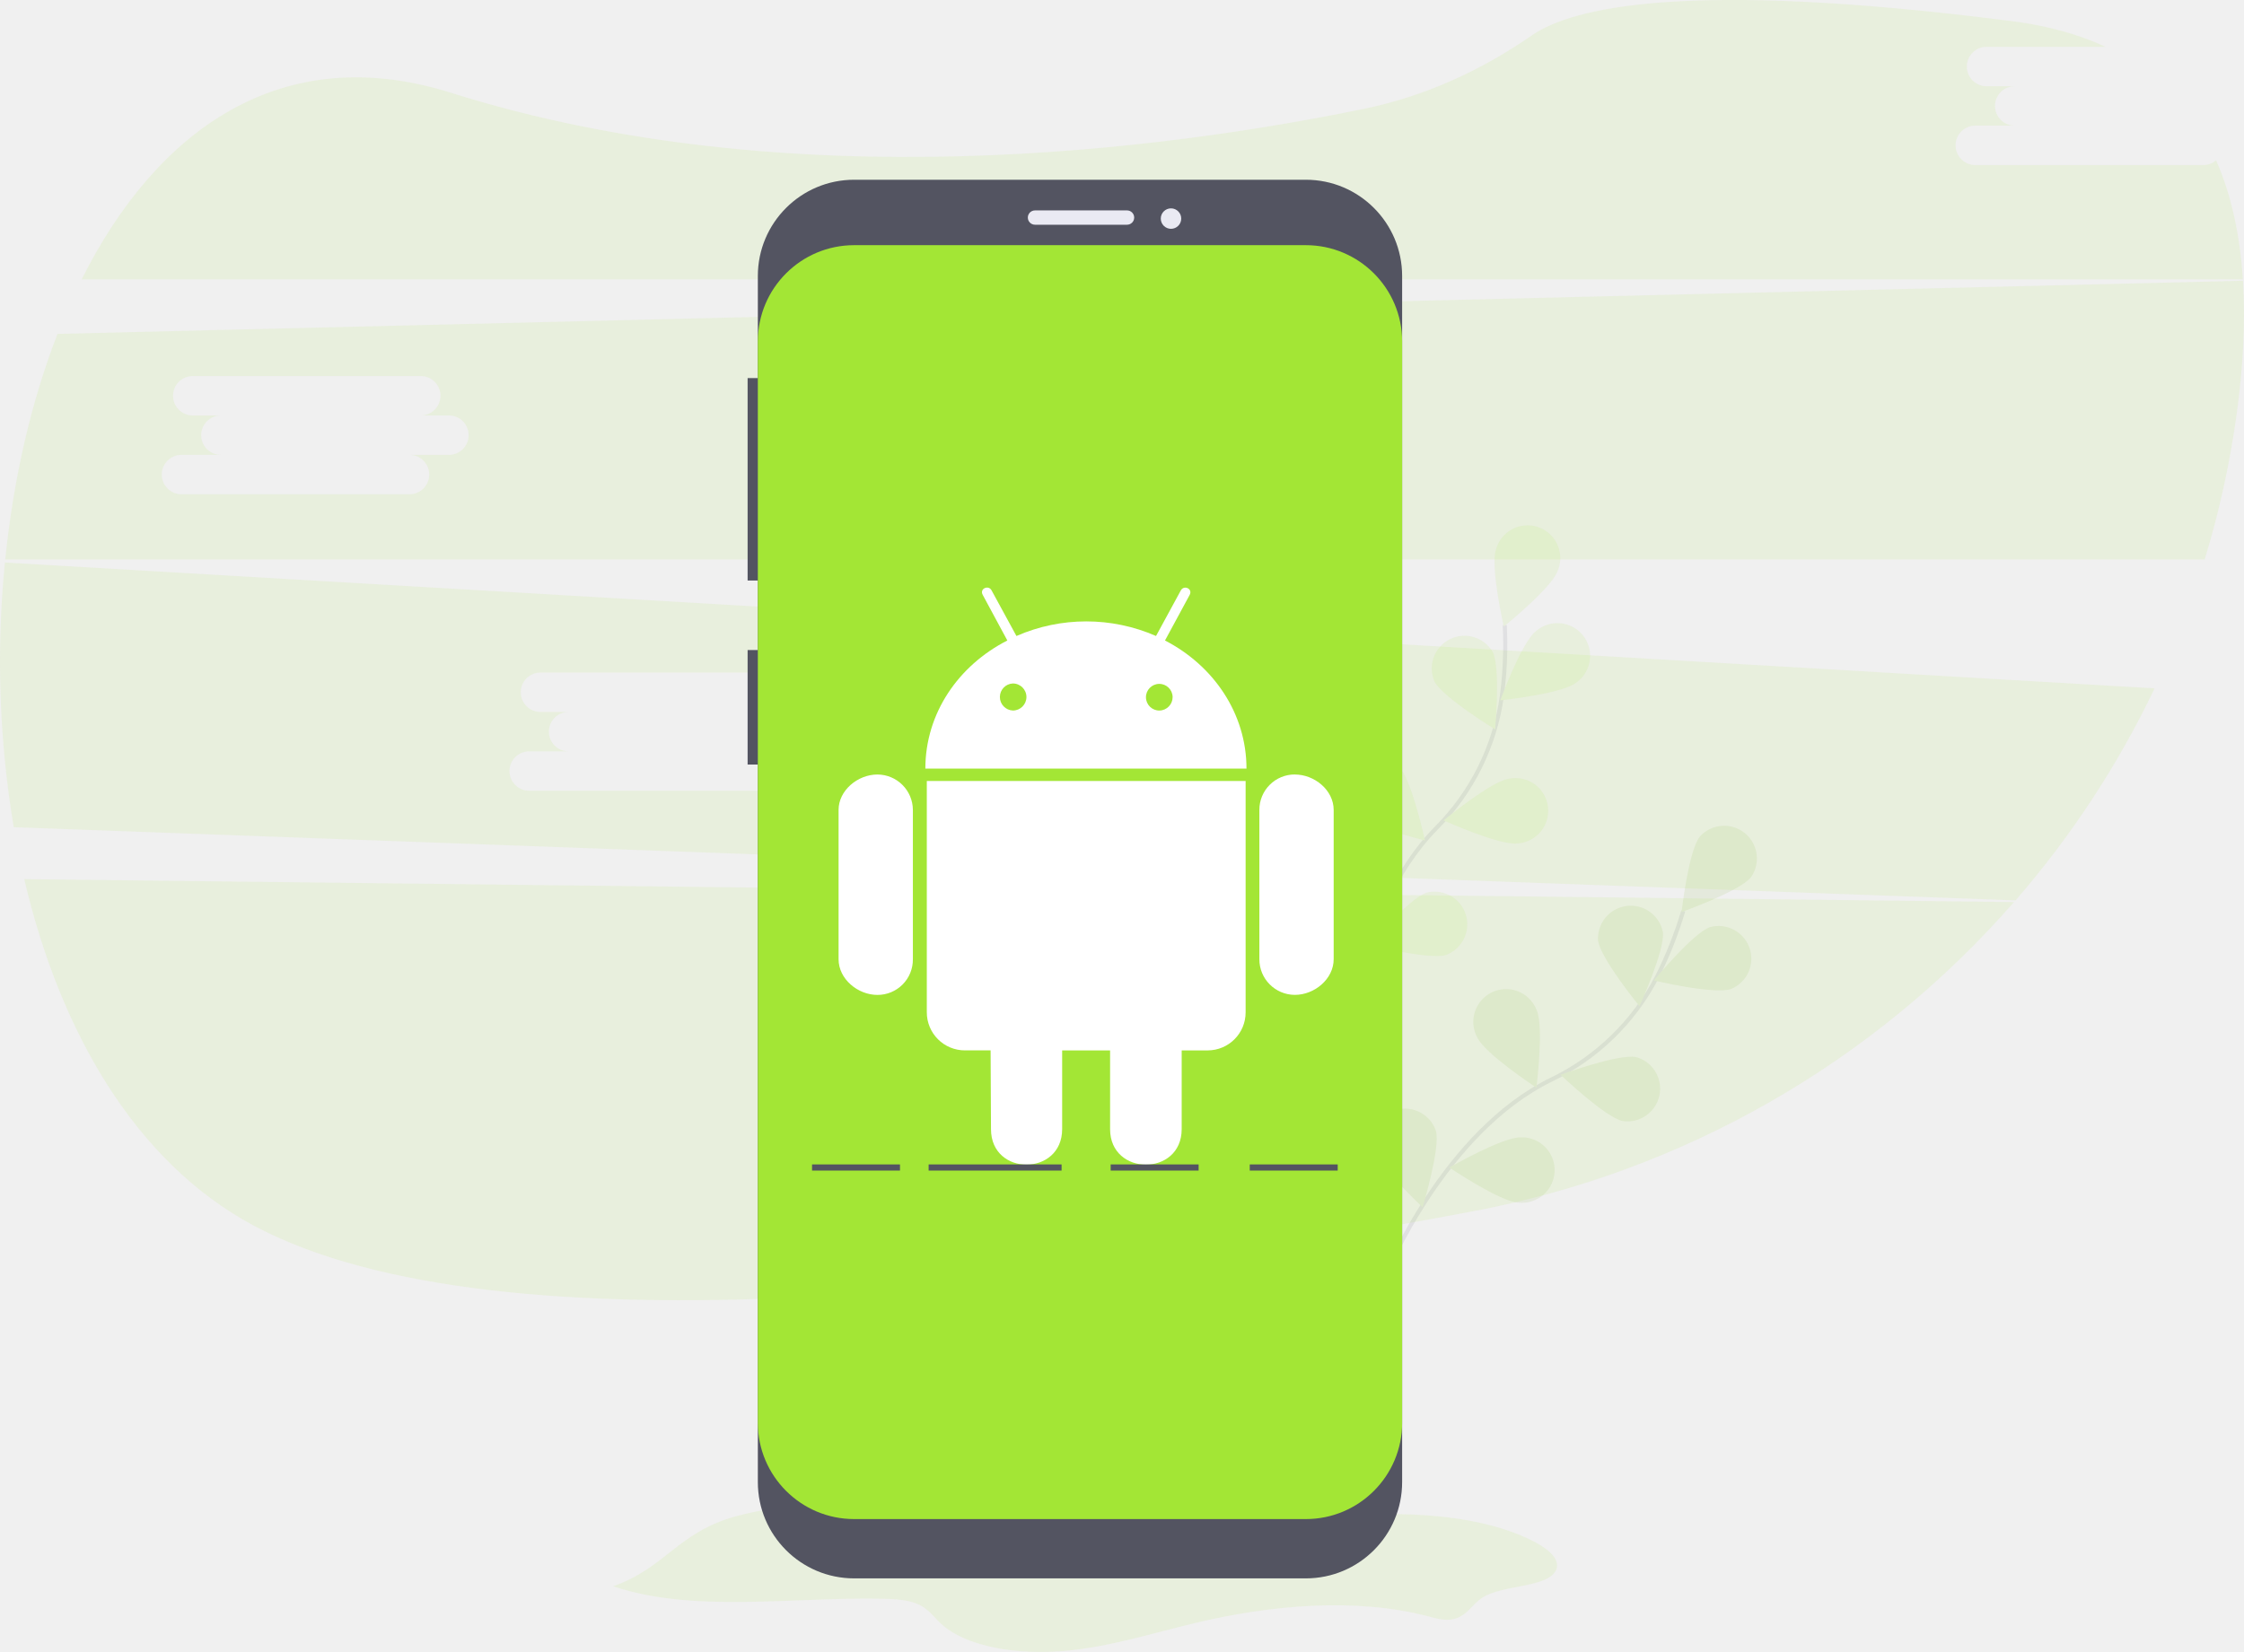
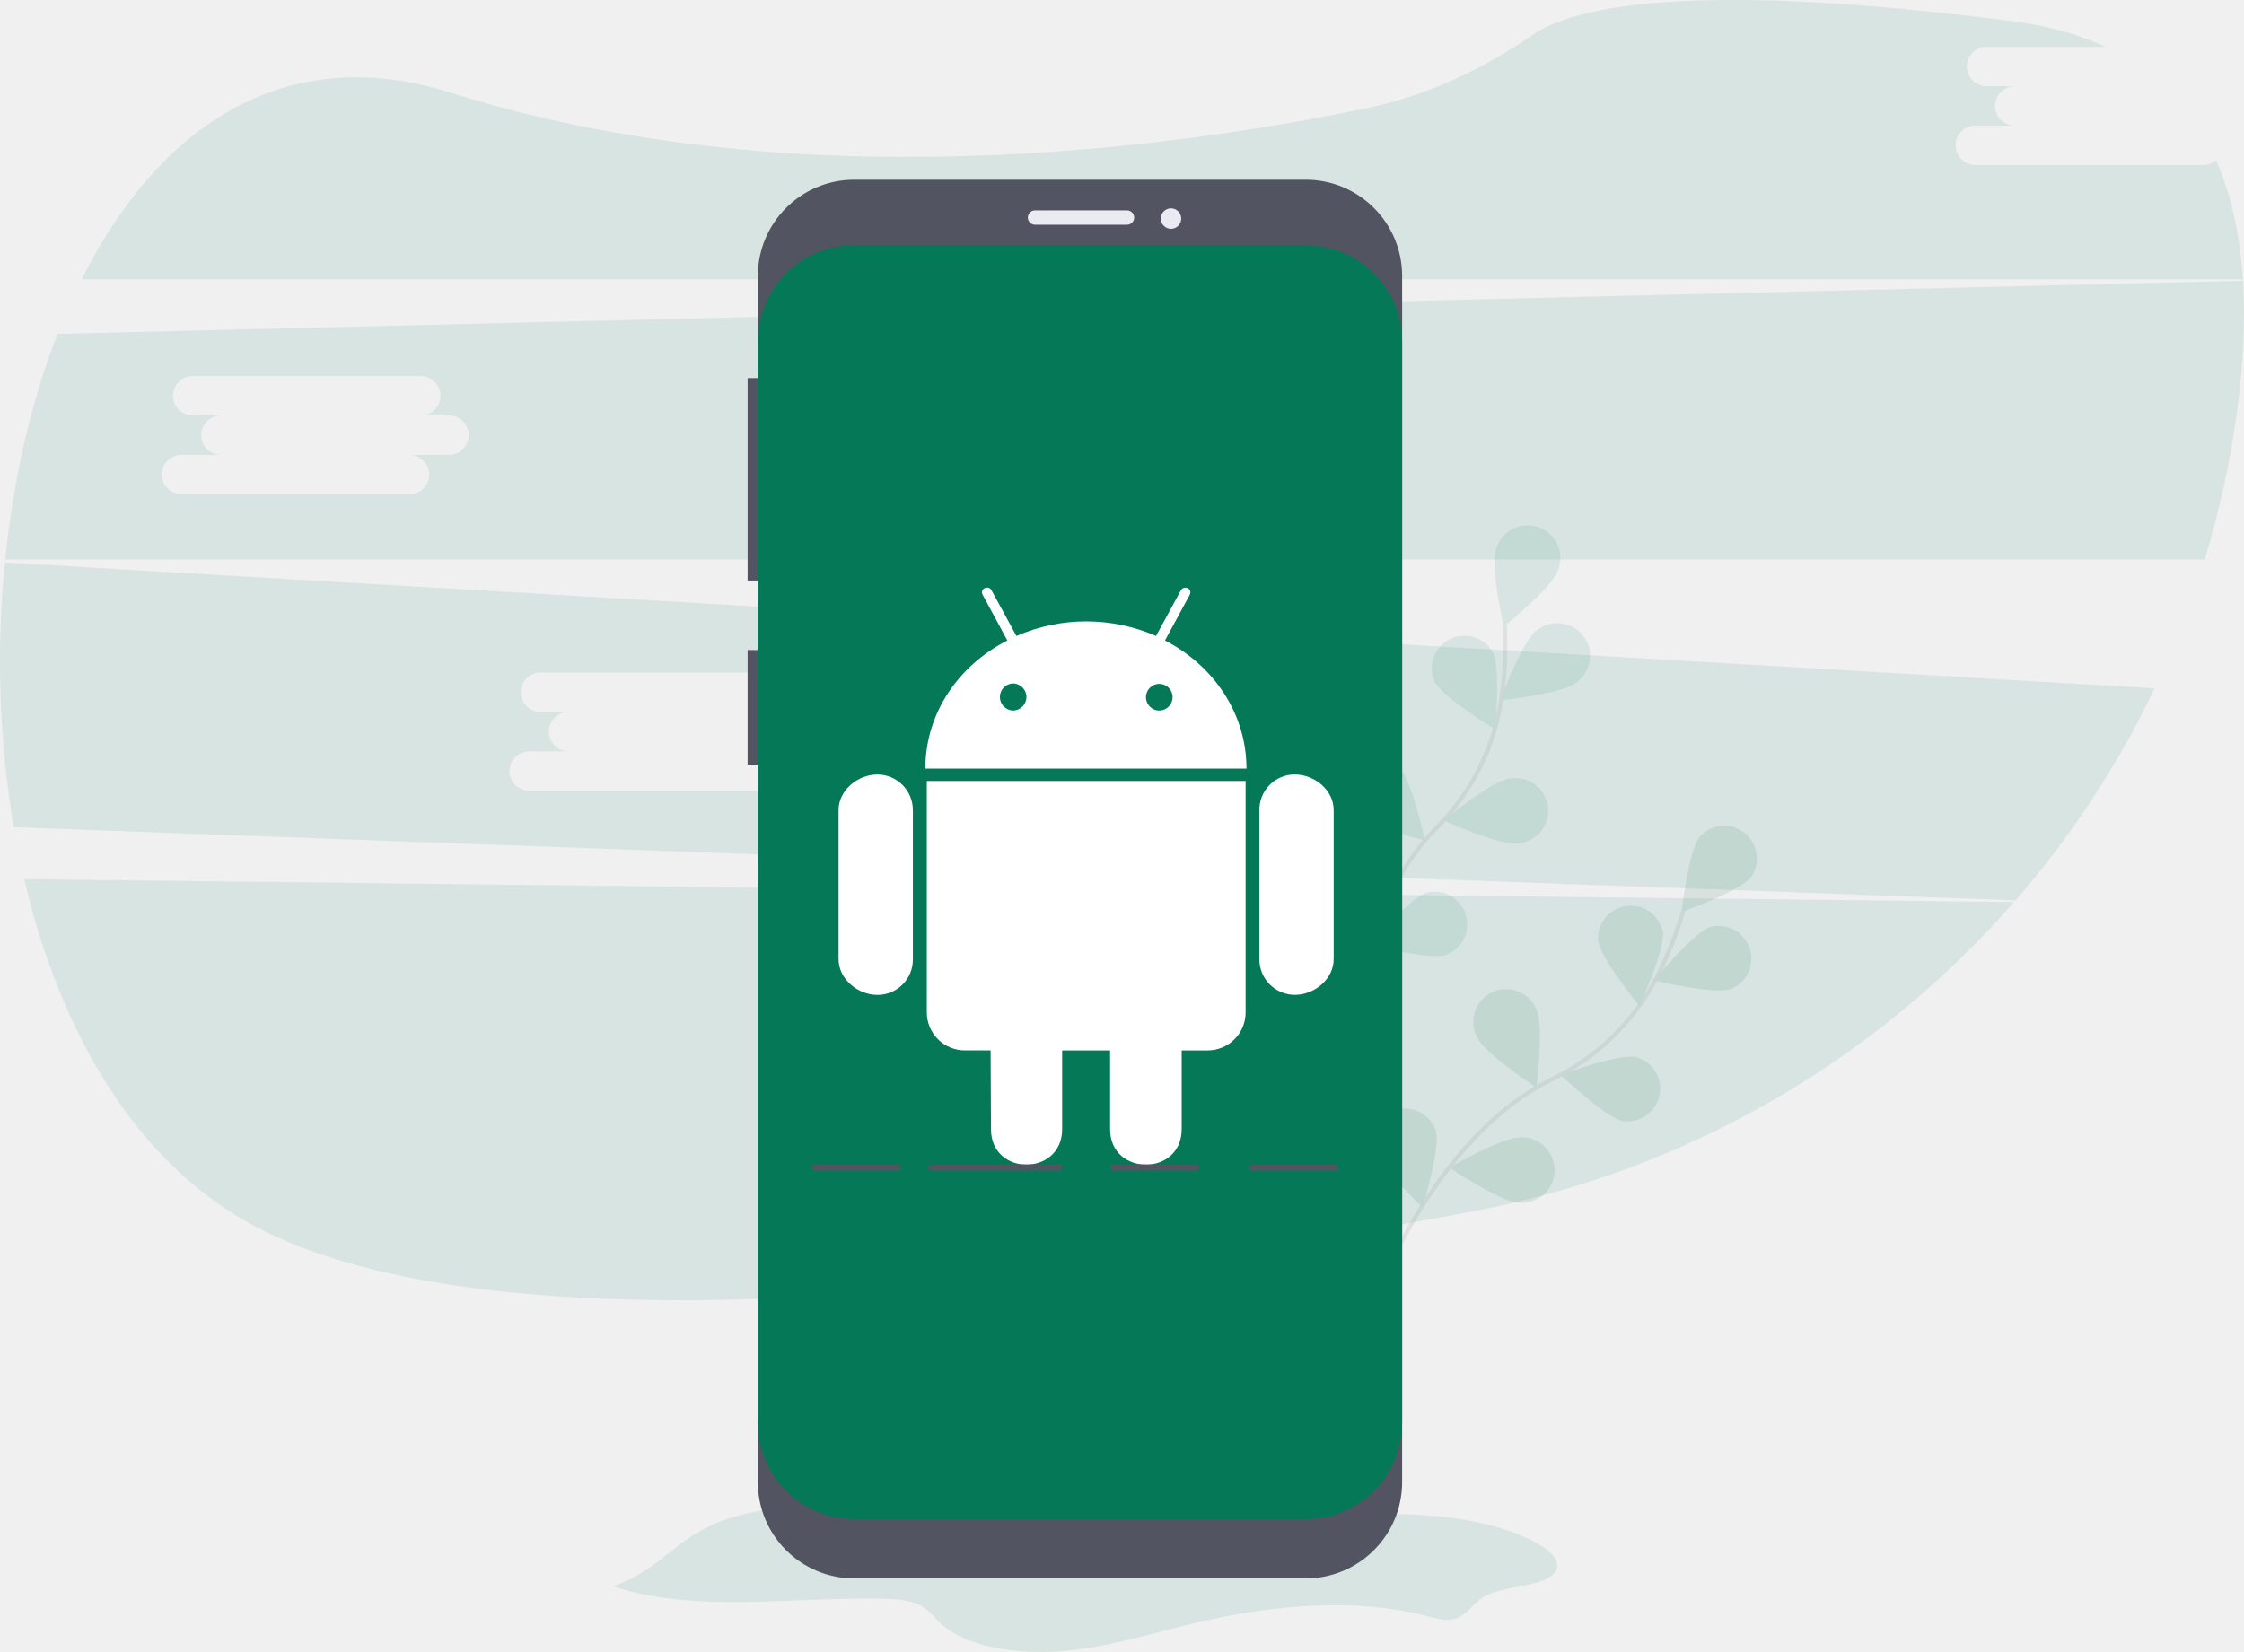
<svg xmlns="http://www.w3.org/2000/svg" id="96306a94-3bea-4326-87c9-b4488db4c6c8" data-name="Layer 1" width="1097.1" height="807.9" viewBox="0 0 1097.1 807.9">
-   <path d="M63.3,476c17.36,74.2,54.11,138.34,112.19,169.43,120.7,64.61,392.91,31.29,596.07-7a465.21,465.21,0,0,0,264.54-151.23Z" transform="translate(-51.45 -46.05)" fill="#a3e635" opacity="0.1" />
-   <path d="M1128.65,126.76H1017.18a9.63,9.63,0,1,1,0-19.27h19.27a9.63,9.63,0,0,1,0-19.27h-13.76a9.63,9.63,0,0,1,0-19.27h58.18c-12.91-6-28-10.27-45.38-12.51-158.64-20.38-215.28-6.9-235.26,7-24.65,17.1-52.15,29.68-81.54,35.74-97.88,20.19-280.93,44.49-446.84-7.78-82.46-26-143.75,17.92-180.48,91.28H1148c-1.38-21.32-5.51-41-13.09-58.24A9.58,9.58,0,0,1,1128.65,126.76Z" transform="translate(-51.45 -46.05)" fill="#a3e635" opacity="0.1" />
-   <path d="M53.84,321.15A491.06,491.06,0,0,0,58.16,450.6l978.68,35.79a460,460,0,0,0,68-103.7ZM440.92,413.5H421.65a9.63,9.63,0,1,1,0,19.27H310.18a9.63,9.63,0,1,1,0-19.27h19.27a9.63,9.63,0,0,1,0-19.27H315.69a9.63,9.63,0,0,1,0-19.27H427.16a9.63,9.63,0,1,1,0,19.27h13.76a9.63,9.63,0,0,1,0,19.27Z" transform="translate(-51.45 -46.05)" fill="#a3e635" opacity="0.1" />
-   <path d="M1148.05,183.34l-1068.49,26C66.57,242.74,58,280.51,54,319.67H1129.33a456.46,456.46,0,0,0,15.53-70.33C1148.06,226.32,1149.34,204.07,1148.05,183.34ZM270.92,268.5H251.65a9.63,9.63,0,1,1,0,19.27H140.18a9.63,9.63,0,1,1,0-19.27h19.27a9.63,9.63,0,0,1,0-19.27H145.69a9.63,9.63,0,0,1,0-19.27H257.16a9.63,9.63,0,1,1,0,19.27h13.76a9.63,9.63,0,0,1,0,19.27Z" transform="translate(-51.45 -46.05)" fill="#a3e635" opacity="0.1" />
+   <path d="M63.3,476c17.36,74.2,54.11,138.34,112.19,169.43,120.7,64.61,392.91,31.29,596.07-7a465.21,465.21,0,0,0,264.54-151.23Z" transform="translate(-51.45 -46.05)" fill="#047857" opacity="0.1" />
+   <path d="M1128.65,126.76H1017.18a9.63,9.63,0,1,1,0-19.27h19.27a9.63,9.63,0,0,1,0-19.27h-13.76a9.63,9.63,0,0,1,0-19.27h58.18c-12.91-6-28-10.27-45.38-12.51-158.64-20.38-215.28-6.9-235.26,7-24.65,17.1-52.15,29.68-81.54,35.74-97.88,20.19-280.93,44.49-446.84-7.78-82.46-26-143.75,17.92-180.48,91.28H1148c-1.38-21.32-5.51-41-13.09-58.24A9.58,9.58,0,0,1,1128.65,126.76Z" transform="translate(-51.45 -46.05)" fill="#047857" opacity="0.1" />
+   <path d="M53.84,321.15A491.06,491.06,0,0,0,58.16,450.6l978.68,35.79a460,460,0,0,0,68-103.7ZM440.92,413.5H421.65a9.63,9.63,0,1,1,0,19.27H310.18a9.63,9.63,0,1,1,0-19.27h19.27a9.63,9.63,0,0,1,0-19.27H315.69a9.63,9.63,0,0,1,0-19.27H427.16a9.63,9.63,0,1,1,0,19.27h13.76a9.63,9.63,0,0,1,0,19.27Z" transform="translate(-51.45 -46.05)" fill="#047857" opacity="0.1" />
+   <path d="M1148.05,183.34l-1068.49,26C66.57,242.74,58,280.51,54,319.67H1129.33a456.46,456.46,0,0,0,15.53-70.33C1148.06,226.32,1149.34,204.07,1148.05,183.34ZM270.92,268.5H251.65a9.63,9.63,0,1,1,0,19.27H140.18a9.63,9.63,0,1,1,0-19.27h19.27a9.63,9.63,0,0,1,0-19.27H145.69a9.63,9.63,0,0,1,0-19.27H257.16a9.63,9.63,0,1,1,0,19.27h13.76a9.63,9.63,0,0,1,0,19.27Z" transform="translate(-51.45 -46.05)" fill="#047857" opacity="0.1" />
  <g opacity="0.1">
    <path d="M729,669.33s28.2-69.5,80.86-95.28A113.65,113.65,0,0,0,861.47,524,191.13,191.13,0,0,0,874.4,491.5" transform="translate(-51.45 -46.05)" fill="none" stroke="#535461" stroke-miterlimit="10" stroke-width="2" />
-     <path d="M907.49,475.05c-5.49,6.9-33.9,17-33.9,17s3.42-30,8.91-36.85a16,16,0,0,1,25,19.88Z" transform="translate(-51.45 -46.05)" fill="#a3e635" />
-     <path d="M897.74,529.71c-8.36,2.81-37.68-4.18-37.68-4.18s19.15-23.28,27.51-26.09a16,16,0,0,1,10.17,30.27Z" transform="translate(-51.45 -46.05)" fill="#a3e635" />
-     <path d="M844.88,594.31c-8.63-1.79-30.42-22.63-30.42-22.63s28.28-10.43,36.92-8.64a16,16,0,0,1-6.5,31.26Z" transform="translate(-51.45 -46.05)" fill="#a3e635" />
-     <path d="M793.88,634.19c-8.81-.31-33.81-17.16-33.81-17.16S786.19,602,795,602.28a16,16,0,1,1-1.12,31.91Z" transform="translate(-51.45 -46.05)" fill="#a3e635" />
-     <path d="M832.76,506c1.13,8.75,20.22,32.07,20.22,32.07s12.57-27.4,11.45-36.15A16,16,0,0,0,832.76,506Z" transform="translate(-51.45 -46.05)" fill="#a3e635" />
-     <path d="M773.7,553.39c3.69,8,28.89,24.55,28.89,24.55s3.8-29.91.11-37.91a16,16,0,1,0-29,13.37Z" transform="translate(-51.45 -46.05)" fill="#a3e635" />
-     <path d="M722.62,607.33c2.28,8.52,24.33,29.08,24.33,29.08s8.8-28.83,6.51-37.35a16,16,0,0,0-30.84,8.27Z" transform="translate(-51.45 -46.05)" fill="#a3e635" />
+     <path d="M907.49,475.05c-5.49,6.9-33.9,17-33.9,17s3.42-30,8.91-36.85a16,16,0,0,1,25,19.88Z" transform="translate(-51.45 -46.05)" fill="#047857" />
+     <path d="M897.74,529.71c-8.36,2.81-37.68-4.18-37.68-4.18s19.15-23.28,27.51-26.09a16,16,0,0,1,10.17,30.27Z" transform="translate(-51.45 -46.05)" fill="#047857" />
+     <path d="M844.88,594.31c-8.63-1.79-30.42-22.63-30.42-22.63s28.28-10.43,36.92-8.64a16,16,0,0,1-6.5,31.26Z" transform="translate(-51.45 -46.05)" fill="#047857" />
+     <path d="M793.88,634.19c-8.81-.31-33.81-17.16-33.81-17.16S786.19,602,795,602.28a16,16,0,1,1-1.12,31.91Z" transform="translate(-51.45 -46.05)" fill="#047857" />
+     <path d="M832.76,506c1.13,8.75,20.22,32.07,20.22,32.07s12.57-27.4,11.45-36.15A16,16,0,0,0,832.76,506Z" transform="translate(-51.45 -46.05)" fill="#047857" />
+     <path d="M773.7,553.39c3.69,8,28.89,24.55,28.89,24.55s3.8-29.91.11-37.91a16,16,0,1,0-29,13.37Z" transform="translate(-51.45 -46.05)" fill="#047857" />
+     <path d="M722.62,607.33c2.28,8.52,24.33,29.08,24.33,29.08s8.8-28.83,6.51-37.35a16,16,0,0,0-30.84,8.27Z" transform="translate(-51.45 -46.05)" fill="#047857" />
    <path d="M907.49,475.05c-5.49,6.9-33.9,17-33.9,17s3.42-30,8.91-36.85a16,16,0,0,1,25,19.88Z" transform="translate(-51.45 -46.05)" opacity="0.25" />
    <path d="M897.74,529.71c-8.36,2.81-37.68-4.18-37.68-4.18s19.15-23.28,27.51-26.09a16,16,0,0,1,10.17,30.27Z" transform="translate(-51.45 -46.05)" opacity="0.25" />
    <path d="M844.88,594.31c-8.63-1.79-30.42-22.63-30.42-22.63s28.28-10.43,36.92-8.64a16,16,0,0,1-6.5,31.26Z" transform="translate(-51.45 -46.05)" opacity="0.25" />
    <path d="M793.88,634.19c-8.81-.31-33.81-17.16-33.81-17.16S786.19,602,795,602.28a16,16,0,1,1-1.12,31.91Z" transform="translate(-51.45 -46.05)" opacity="0.25" />
    <path d="M832.76,506c1.13,8.75,20.22,32.07,20.22,32.07s12.57-27.4,11.45-36.15A16,16,0,0,0,832.76,506Z" transform="translate(-51.45 -46.05)" opacity="0.25" />
    <path d="M773.7,553.39c3.69,8,28.89,24.55,28.89,24.55s3.8-29.91.11-37.91a16,16,0,1,0-29,13.37Z" transform="translate(-51.45 -46.05)" opacity="0.25" />
    <path d="M722.62,607.33c2.28,8.52,24.33,29.08,24.33,29.08s8.8-28.83,6.51-37.35a16,16,0,0,0-30.84,8.27Z" transform="translate(-51.45 -46.05)" opacity="0.25" />
  </g>
  <g opacity="0.1">
    <path d="M709,567.71s3.56-74.92,44.69-116.71a113.65,113.65,0,0,0,32-64.35,191.13,191.13,0,0,0,1.43-34.92" transform="translate(-51.45 -46.05)" fill="none" stroke="#535461" stroke-miterlimit="10" stroke-width="2" />
-     <path d="M813,325.24c-2.89,8.33-26.35,27.26-26.35,27.26s-6.7-29.39-3.81-37.72A16,16,0,1,1,813,325.24Z" transform="translate(-51.45 -46.05)" fill="#a3e635" />
-     <path d="M821.88,380c-7,5.42-36.94,8.56-36.94,8.56s10.35-28.32,17.3-33.74A16,16,0,1,1,821.88,380Z" transform="translate(-51.45 -46.05)" fill="#a3e635" />
-     <path d="M793.43,458.52c-8.74,1.17-36.2-11.26-36.2-11.26s23.23-19.22,32-20.39a16,16,0,1,1,4.24,31.65Z" transform="translate(-51.45 -46.05)" fill="#a3e635" />
-     <path d="M758.54,513.05c-8.42,2.63-37.59-5-37.59-5s19.64-22.87,28.06-25.5a16,16,0,0,1,9.53,30.48Z" transform="translate(-51.45 -46.05)" fill="#a3e635" />
-     <path d="M752.71,379.22c4,7.88,29.72,23.55,29.72,23.55s2.77-30-1.19-37.9a16,16,0,0,0-28.53,14.35Z" transform="translate(-51.45 -46.05)" fill="#a3e635" />
-     <path d="M712.71,443.52c6.14,6.33,35.4,13.58,35.4,13.58s-6.33-29.47-12.47-35.8a16,16,0,0,0-22.93,22.23Z" transform="translate(-51.45 -46.05)" fill="#a3e635" />
-     <path d="M682.41,511.34c5,7.28,32.6,19.37,32.6,19.37s-1.26-30.12-6.24-37.4a16,16,0,0,0-26.35,18Z" transform="translate(-51.45 -46.05)" fill="#a3e635" />
+     <path d="M813,325.24c-2.89,8.33-26.35,27.26-26.35,27.26s-6.7-29.39-3.81-37.72A16,16,0,1,1,813,325.24Z" transform="translate(-51.45 -46.05)" fill="#047857" />
+     <path d="M821.88,380c-7,5.42-36.94,8.56-36.94,8.56s10.35-28.32,17.3-33.74A16,16,0,1,1,821.88,380Z" transform="translate(-51.45 -46.05)" fill="#047857" />
+     <path d="M793.43,458.52c-8.74,1.17-36.2-11.26-36.2-11.26s23.23-19.22,32-20.39a16,16,0,1,1,4.24,31.65Z" transform="translate(-51.45 -46.05)" fill="#047857" />
+     <path d="M758.54,513.05c-8.42,2.63-37.59-5-37.59-5s19.64-22.87,28.06-25.5a16,16,0,0,1,9.53,30.48Z" transform="translate(-51.45 -46.05)" fill="#047857" />
+     <path d="M752.71,379.22c4,7.88,29.72,23.55,29.72,23.55s2.77-30-1.19-37.9a16,16,0,0,0-28.53,14.35Z" transform="translate(-51.45 -46.05)" fill="#047857" />
+     <path d="M712.71,443.52c6.14,6.33,35.4,13.58,35.4,13.58s-6.33-29.47-12.47-35.8a16,16,0,0,0-22.93,22.23Z" transform="translate(-51.45 -46.05)" fill="#047857" />
+     <path d="M682.41,511.34c5,7.28,32.6,19.37,32.6,19.37s-1.26-30.12-6.24-37.4a16,16,0,0,0-26.35,18Z" transform="translate(-51.45 -46.05)" fill="#047857" />
  </g>
-   <path d="M351.19,821.81c39.32,13.22,87.29,5.18,131.9,6.11,6.11.13,12.57.51,17.47,2.79s7.31,6,10.67,9.15c12.5,11.79,38.11,15.58,60.5,13.58s42.92-8.62,64-13.66c36.52-8.72,78.27-12.68,114.29-3.18,3.31.87,6.79,1.87,10.33,1.53,7.9-.78,10.25-7.1,15.77-10.71,10-6.52,31.63-4.75,36-13.34,2.57-5-3.34-10.2-9.77-13.64-24.62-13.16-59.84-15.33-92.06-13.3s-63.9,7.63-96.29,7.65c-40.35,0-79.34-8.59-119.3-12.11-27.68-2.44-57.89-2.14-83.84,5C382.81,795.5,376.61,812.94,351.19,821.81Z" transform="translate(-51.45 -46.05)" fill="#a3e635" opacity="0.1" />
+   <path d="M351.19,821.81c39.32,13.22,87.29,5.18,131.9,6.11,6.11.13,12.57.51,17.47,2.79s7.31,6,10.67,9.15c12.5,11.79,38.11,15.58,60.5,13.58s42.92-8.62,64-13.66c36.52-8.72,78.27-12.68,114.29-3.18,3.31.87,6.79,1.87,10.33,1.53,7.9-.78,10.25-7.1,15.77-10.71,10-6.52,31.63-4.75,36-13.34,2.57-5-3.34-10.2-9.77-13.64-24.62-13.16-59.84-15.33-92.06-13.3s-63.9,7.63-96.29,7.65c-40.35,0-79.34-8.59-119.3-12.11-27.68-2.44-57.89-2.14-83.84,5C382.81,795.5,376.61,812.94,351.19,821.81Z" transform="translate(-51.45 -46.05)" fill="#047857" opacity="0.1" />
  <rect x="365.51" y="184.9" width="7" height="99" fill="#535461" />
  <rect x="365.51" y="317.9" width="7" height="56" fill="#535461" />
  <rect x="370.51" y="87.9" width="315" height="684" rx="47.1" ry="47.1" fill="#535461" />
-   <rect x="370.51" y="119.9" width="315" height="623" rx="47.1" ry="47.1" fill="#a3e635" />
+   <rect x="370.51" y="119.9" width="315" height="623" rx="47.1" ry="47.1" fill="#047857" />
  <rect x="502.51" y="102.9" width="52" height="7" rx="3.5" ry="3.5" fill="#eaeaf3" />
  <circle cx="572.51" cy="106.9" r="5" fill="#eaeaf3" />
  <path d="M497.76,442.15v73a17.27,17.27,0,0,1-17.33,17.46c-9.64,0-19-7.81-19-17.46v-73c0-9.52,9.33-17.33,19-17.33A17.4,17.4,0,0,1,497.76,442.15Zm6.81,98.94a18.61,18.61,0,0,0,18.65,18.65h12.54l.19,38.51c0,23.25,34.79,23.07,34.79,0V559.75h23.44v38.51c0,23.13,35,23.19,35,0V559.75h12.73a18.59,18.59,0,0,0,18.53-18.65V428H504.57ZM660.86,421.92h-157c0-27,16.13-50.42,40.08-62.64l-12-22.25c-1.76-3.09,2.71-5,4.22-2.39l12.23,22.44a85.14,85.14,0,0,1,68.25,0l12.16-22.37c1.58-2.71,6-.69,4.22,2.39l-12,22.18C644.73,371.5,660.86,394.95,660.86,421.92Zm-107.58-35a6.62,6.62,0,0,0-6.62-6.62,6.62,6.62,0,0,0,0,13.23A6.62,6.62,0,0,0,553.28,386.94Zm71.47,0a6.52,6.52,0,1,0-6.43,6.62A6.58,6.58,0,0,0,624.75,386.94Zm59.74,37.88a17.28,17.28,0,0,0-17.33,17.33v73a17.39,17.39,0,0,0,17.33,17.46c9.71,0,19-7.81,19-17.46v-73C703.46,432.45,694.13,424.82,684.49,424.82Z" transform="translate(-51.45 -46.05)" fill="#fff" />
  <rect x="454.01" y="569.46" width="65" height="3" fill="#535461" />
  <rect x="543.01" y="569.46" width="43" height="3" fill="#535461" />
  <rect x="397.01" y="569.46" width="43" height="3" fill="#535461" />
  <rect x="611.01" y="569.46" width="43" height="3" fill="#535461" />
</svg>
